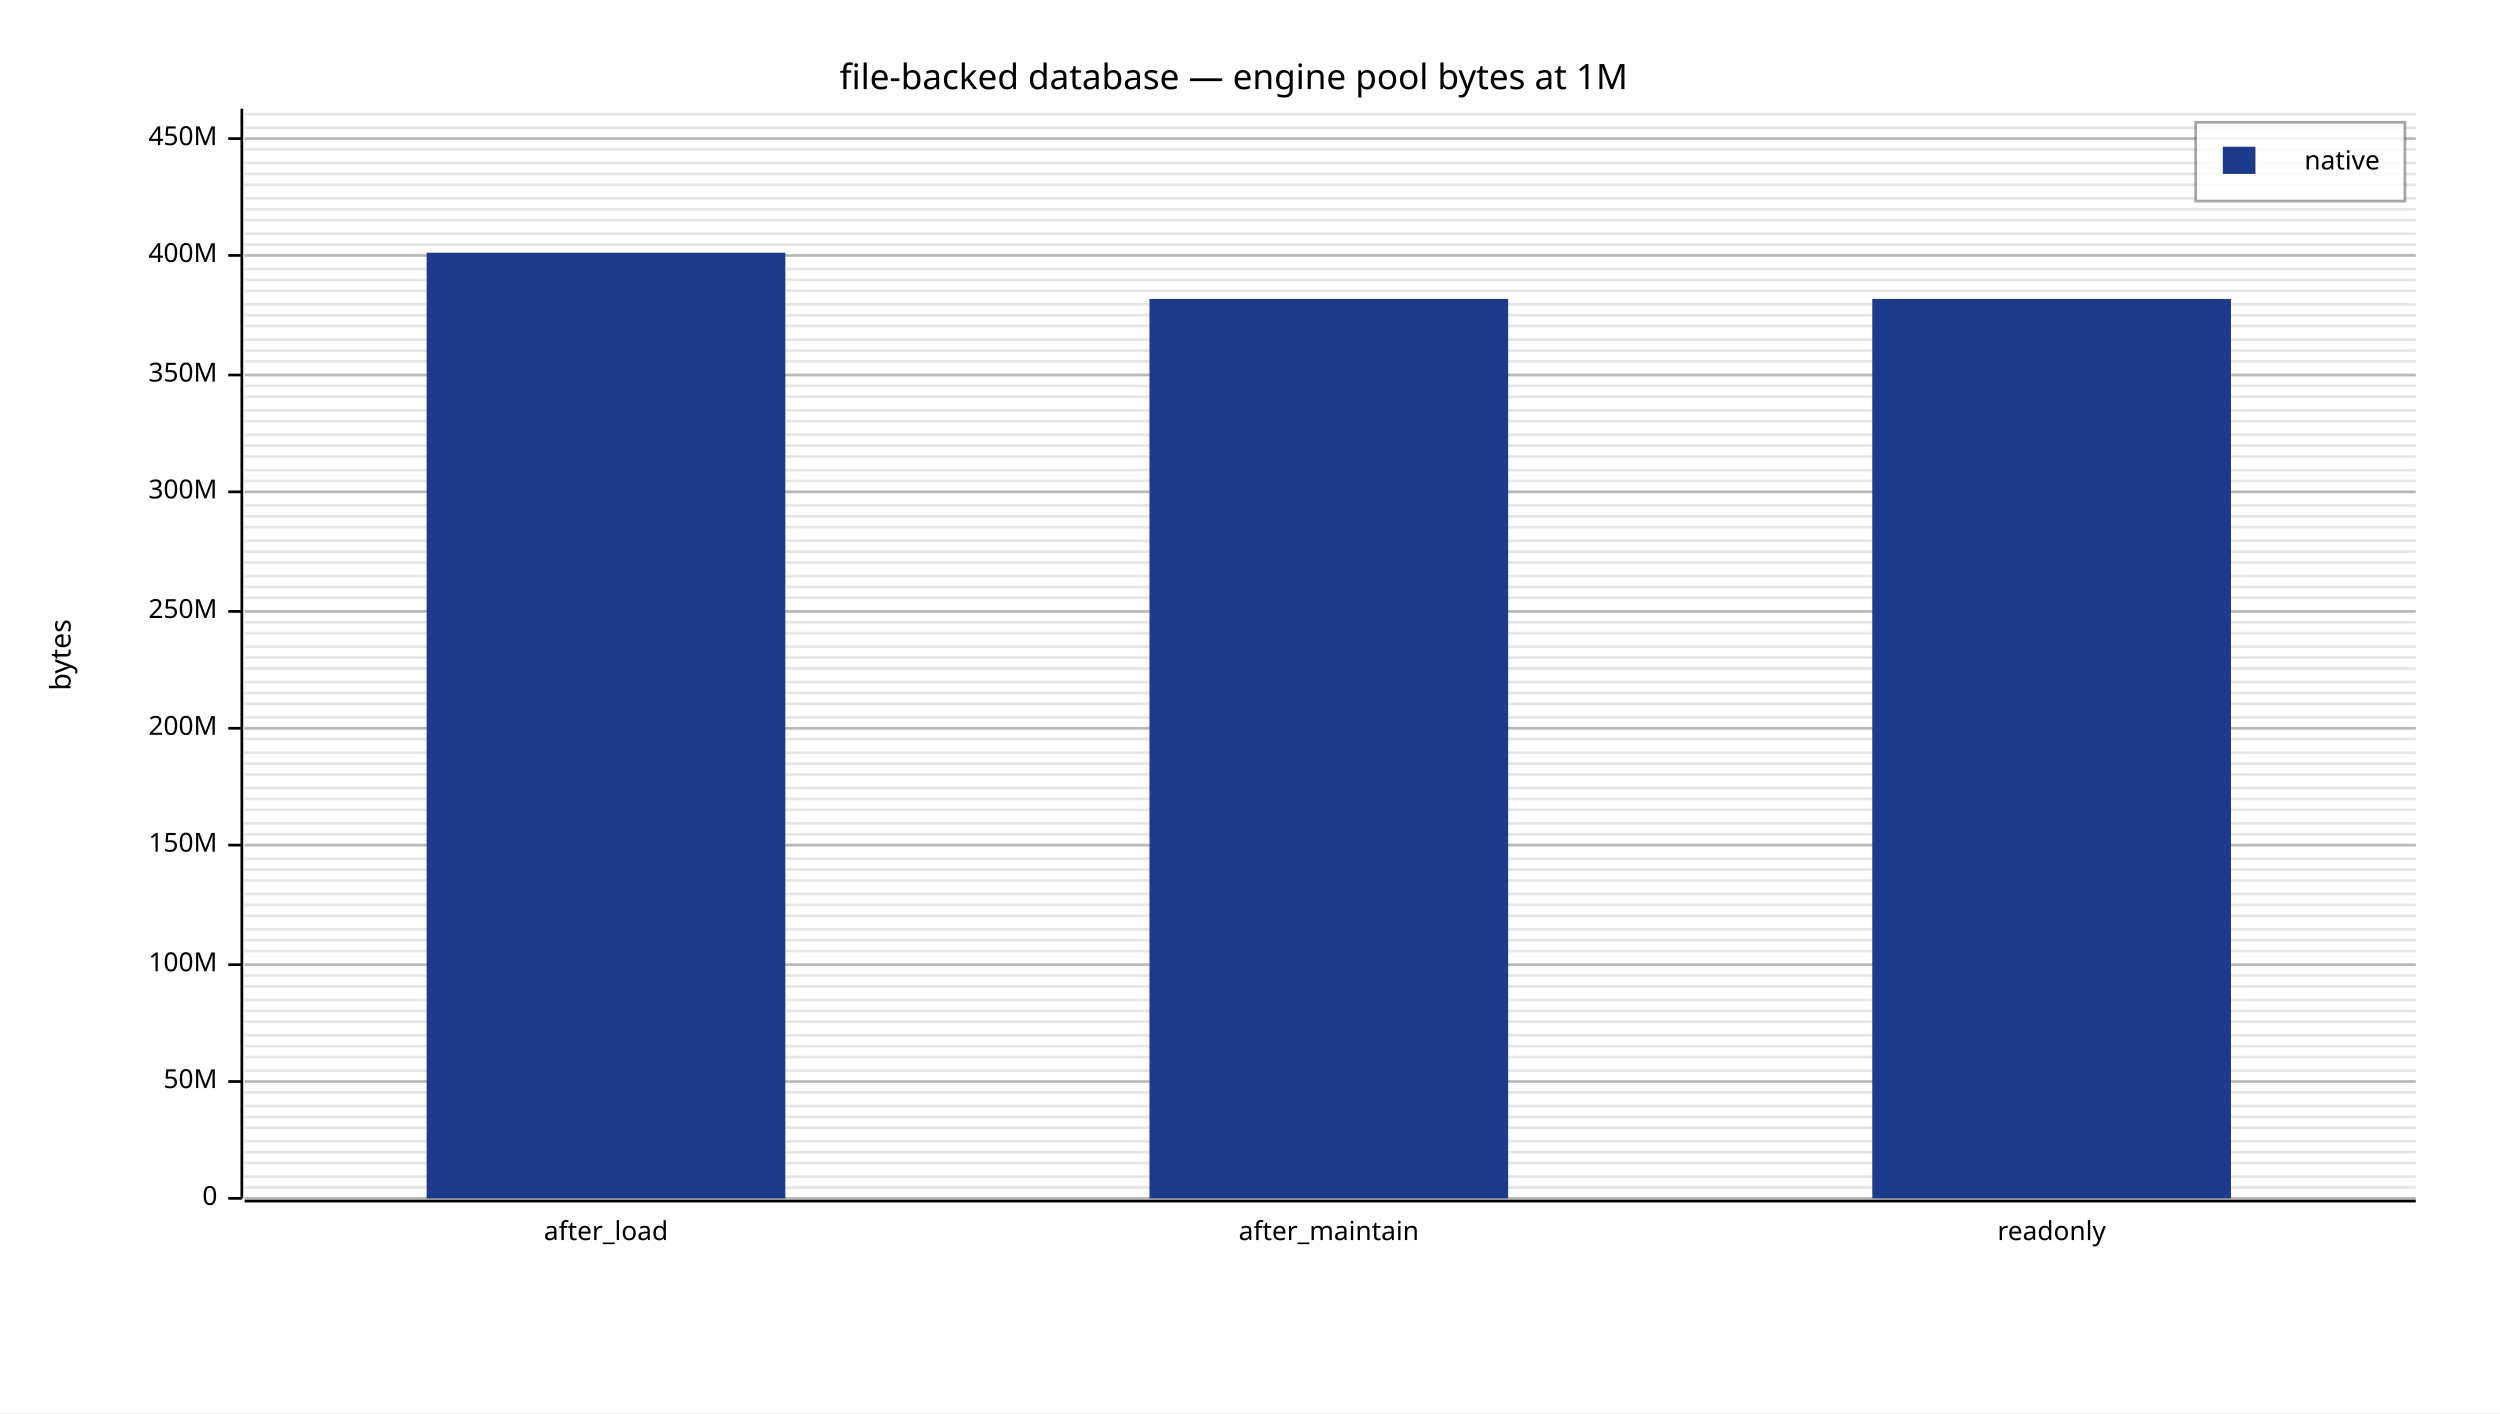
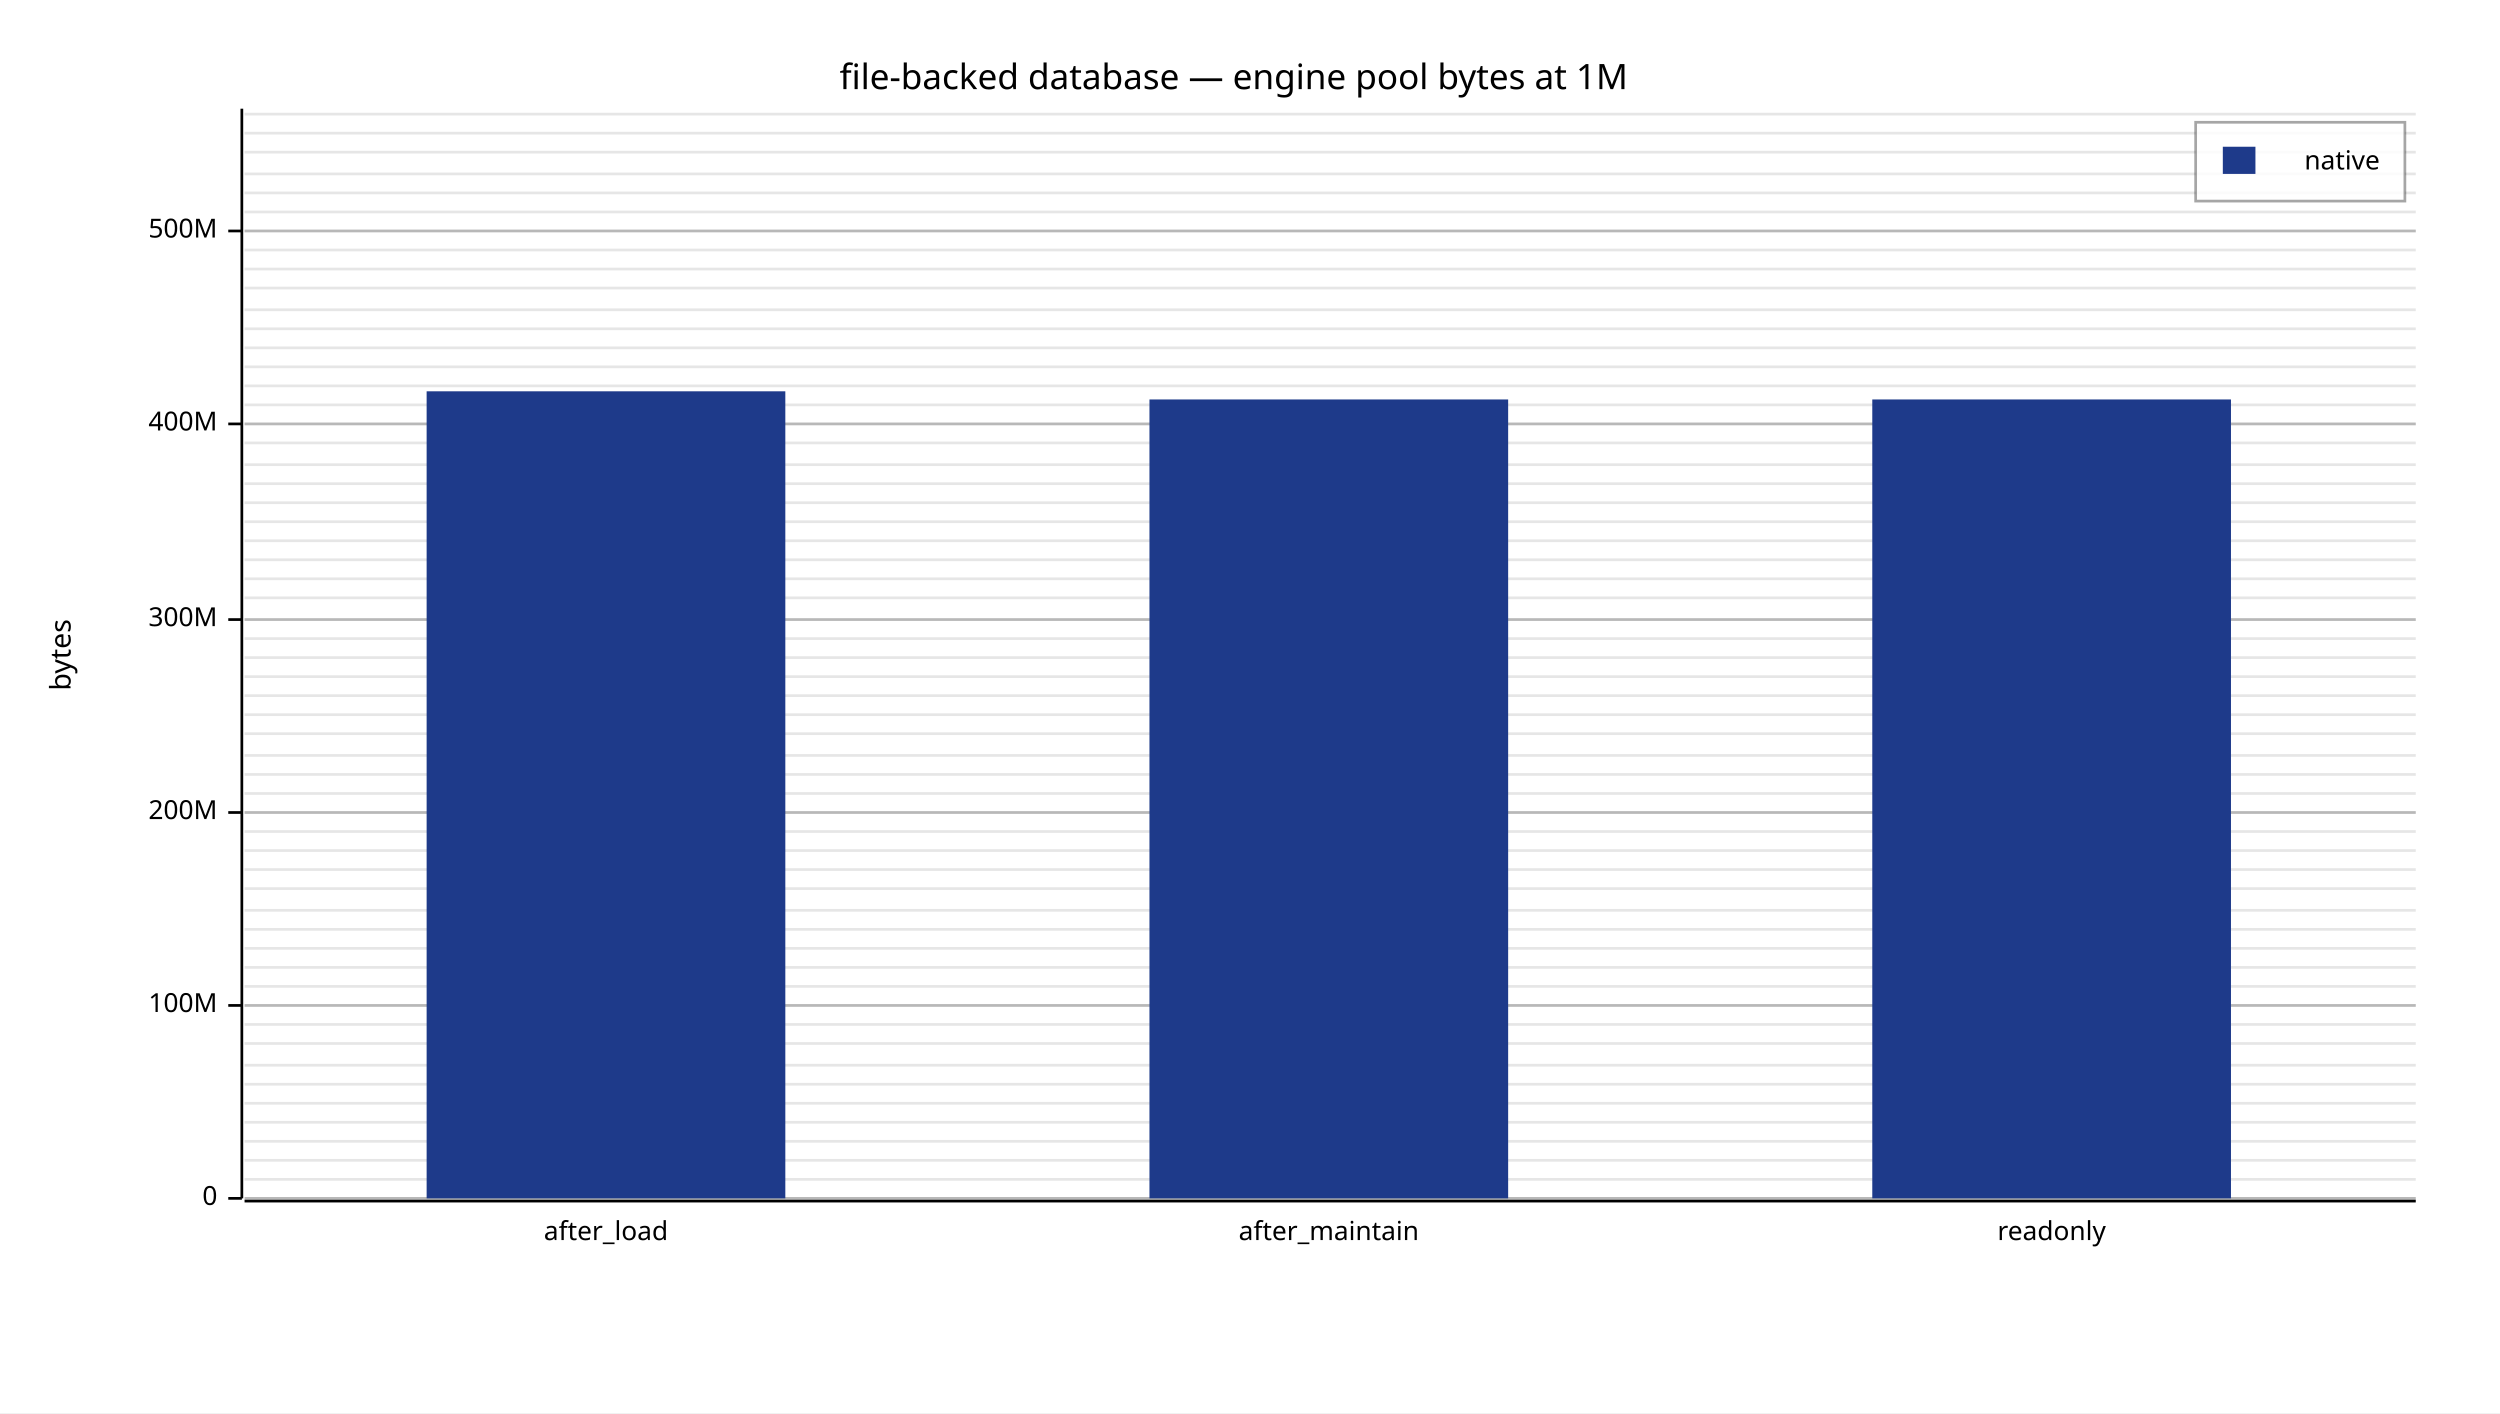
<svg xmlns="http://www.w3.org/2000/svg" width="920" height="520" viewBox="0 0 920 520">
  <rect x="0" y="0" width="920" height="520" opacity="1" fill="#FFFFFF" stroke="none" />
  <text x="454" y="23" dy="0.76em" text-anchor="middle" font-family="sans-serif" font-size="12.903" opacity="1" fill="#000000">
file-backed database — engine pool bytes at 1M
</text>
  <line opacity="0.1" stroke="#000000" stroke-width="1" x1="90" y1="441" x2="889" y2="441" />
-   <line opacity="0.1" stroke="#000000" stroke-width="1" x1="90" y1="437" x2="889" y2="437" />
-   <line opacity="0.1" stroke="#000000" stroke-width="1" x1="90" y1="433" x2="889" y2="433" />
-   <line opacity="0.1" stroke="#000000" stroke-width="1" x1="90" y1="428" x2="889" y2="428" />
-   <line opacity="0.1" stroke="#000000" stroke-width="1" x1="90" y1="424" x2="889" y2="424" />
+   <line opacity="0.1" stroke="#000000" stroke-width="1" x1="90" y1="434" x2="889" y2="434" />
+   <line opacity="0.1" stroke="#000000" stroke-width="1" x1="90" y1="427" x2="889" y2="427" />
  <line opacity="0.1" stroke="#000000" stroke-width="1" x1="90" y1="420" x2="889" y2="420" />
-   <line opacity="0.1" stroke="#000000" stroke-width="1" x1="90" y1="415" x2="889" y2="415" />
-   <line opacity="0.1" stroke="#000000" stroke-width="1" x1="90" y1="411" x2="889" y2="411" />
-   <line opacity="0.1" stroke="#000000" stroke-width="1" x1="90" y1="407" x2="889" y2="407" />
-   <line opacity="0.1" stroke="#000000" stroke-width="1" x1="90" y1="402" x2="889" y2="402" />
-   <line opacity="0.1" stroke="#000000" stroke-width="1" x1="90" y1="398" x2="889" y2="398" />
-   <line opacity="0.1" stroke="#000000" stroke-width="1" x1="90" y1="394" x2="889" y2="394" />
-   <line opacity="0.1" stroke="#000000" stroke-width="1" x1="90" y1="389" x2="889" y2="389" />
-   <line opacity="0.1" stroke="#000000" stroke-width="1" x1="90" y1="385" x2="889" y2="385" />
-   <line opacity="0.1" stroke="#000000" stroke-width="1" x1="90" y1="381" x2="889" y2="381" />
-   <line opacity="0.1" stroke="#000000" stroke-width="1" x1="90" y1="376" x2="889" y2="376" />
-   <line opacity="0.1" stroke="#000000" stroke-width="1" x1="90" y1="372" x2="889" y2="372" />
-   <line opacity="0.1" stroke="#000000" stroke-width="1" x1="90" y1="368" x2="889" y2="368" />
+   <line opacity="0.1" stroke="#000000" stroke-width="1" x1="90" y1="413" x2="889" y2="413" />
+   <line opacity="0.1" stroke="#000000" stroke-width="1" x1="90" y1="406" x2="889" y2="406" />
+   <line opacity="0.1" stroke="#000000" stroke-width="1" x1="90" y1="399" x2="889" y2="399" />
+   <line opacity="0.1" stroke="#000000" stroke-width="1" x1="90" y1="392" x2="889" y2="392" />
+   <line opacity="0.1" stroke="#000000" stroke-width="1" x1="90" y1="384" x2="889" y2="384" />
+   <line opacity="0.1" stroke="#000000" stroke-width="1" x1="90" y1="377" x2="889" y2="377" />
+   <line opacity="0.1" stroke="#000000" stroke-width="1" x1="90" y1="370" x2="889" y2="370" />
  <line opacity="0.1" stroke="#000000" stroke-width="1" x1="90" y1="363" x2="889" y2="363" />
-   <line opacity="0.1" stroke="#000000" stroke-width="1" x1="90" y1="359" x2="889" y2="359" />
-   <line opacity="0.1" stroke="#000000" stroke-width="1" x1="90" y1="355" x2="889" y2="355" />
-   <line opacity="0.1" stroke="#000000" stroke-width="1" x1="90" y1="350" x2="889" y2="350" />
-   <line opacity="0.1" stroke="#000000" stroke-width="1" x1="90" y1="346" x2="889" y2="346" />
+   <line opacity="0.1" stroke="#000000" stroke-width="1" x1="90" y1="356" x2="889" y2="356" />
+   <line opacity="0.1" stroke="#000000" stroke-width="1" x1="90" y1="349" x2="889" y2="349" />
  <line opacity="0.1" stroke="#000000" stroke-width="1" x1="90" y1="342" x2="889" y2="342" />
-   <line opacity="0.1" stroke="#000000" stroke-width="1" x1="90" y1="337" x2="889" y2="337" />
-   <line opacity="0.1" stroke="#000000" stroke-width="1" x1="90" y1="333" x2="889" y2="333" />
-   <line opacity="0.1" stroke="#000000" stroke-width="1" x1="90" y1="329" x2="889" y2="329" />
-   <line opacity="0.1" stroke="#000000" stroke-width="1" x1="90" y1="324" x2="889" y2="324" />
+   <line opacity="0.1" stroke="#000000" stroke-width="1" x1="90" y1="335" x2="889" y2="335" />
+   <line opacity="0.1" stroke="#000000" stroke-width="1" x1="90" y1="327" x2="889" y2="327" />
  <line opacity="0.1" stroke="#000000" stroke-width="1" x1="90" y1="320" x2="889" y2="320" />
-   <line opacity="0.1" stroke="#000000" stroke-width="1" x1="90" y1="316" x2="889" y2="316" />
-   <line opacity="0.1" stroke="#000000" stroke-width="1" x1="90" y1="311" x2="889" y2="311" />
-   <line opacity="0.1" stroke="#000000" stroke-width="1" x1="90" y1="307" x2="889" y2="307" />
-   <line opacity="0.1" stroke="#000000" stroke-width="1" x1="90" y1="303" x2="889" y2="303" />
-   <line opacity="0.1" stroke="#000000" stroke-width="1" x1="90" y1="298" x2="889" y2="298" />
-   <line opacity="0.1" stroke="#000000" stroke-width="1" x1="90" y1="294" x2="889" y2="294" />
-   <line opacity="0.1" stroke="#000000" stroke-width="1" x1="90" y1="290" x2="889" y2="290" />
+   <line opacity="0.1" stroke="#000000" stroke-width="1" x1="90" y1="313" x2="889" y2="313" />
+   <line opacity="0.1" stroke="#000000" stroke-width="1" x1="90" y1="306" x2="889" y2="306" />
+   <line opacity="0.1" stroke="#000000" stroke-width="1" x1="90" y1="299" x2="889" y2="299" />
+   <line opacity="0.1" stroke="#000000" stroke-width="1" x1="90" y1="292" x2="889" y2="292" />
  <line opacity="0.1" stroke="#000000" stroke-width="1" x1="90" y1="285" x2="889" y2="285" />
-   <line opacity="0.1" stroke="#000000" stroke-width="1" x1="90" y1="281" x2="889" y2="281" />
-   <line opacity="0.1" stroke="#000000" stroke-width="1" x1="90" y1="277" x2="889" y2="277" />
-   <line opacity="0.1" stroke="#000000" stroke-width="1" x1="90" y1="272" x2="889" y2="272" />
-   <line opacity="0.1" stroke="#000000" stroke-width="1" x1="90" y1="268" x2="889" y2="268" />
-   <line opacity="0.1" stroke="#000000" stroke-width="1" x1="90" y1="264" x2="889" y2="264" />
-   <line opacity="0.1" stroke="#000000" stroke-width="1" x1="90" y1="259" x2="889" y2="259" />
-   <line opacity="0.1" stroke="#000000" stroke-width="1" x1="90" y1="255" x2="889" y2="255" />
-   <line opacity="0.1" stroke="#000000" stroke-width="1" x1="90" y1="251" x2="889" y2="251" />
-   <line opacity="0.1" stroke="#000000" stroke-width="1" x1="90" y1="246" x2="889" y2="246" />
+   <line opacity="0.1" stroke="#000000" stroke-width="1" x1="90" y1="278" x2="889" y2="278" />
+   <line opacity="0.1" stroke="#000000" stroke-width="1" x1="90" y1="270" x2="889" y2="270" />
+   <line opacity="0.1" stroke="#000000" stroke-width="1" x1="90" y1="263" x2="889" y2="263" />
+   <line opacity="0.1" stroke="#000000" stroke-width="1" x1="90" y1="256" x2="889" y2="256" />
+   <line opacity="0.1" stroke="#000000" stroke-width="1" x1="90" y1="249" x2="889" y2="249" />
  <line opacity="0.1" stroke="#000000" stroke-width="1" x1="90" y1="242" x2="889" y2="242" />
-   <line opacity="0.1" stroke="#000000" stroke-width="1" x1="90" y1="238" x2="889" y2="238" />
-   <line opacity="0.1" stroke="#000000" stroke-width="1" x1="90" y1="233" x2="889" y2="233" />
-   <line opacity="0.1" stroke="#000000" stroke-width="1" x1="90" y1="229" x2="889" y2="229" />
-   <line opacity="0.1" stroke="#000000" stroke-width="1" x1="90" y1="225" x2="889" y2="225" />
+   <line opacity="0.1" stroke="#000000" stroke-width="1" x1="90" y1="235" x2="889" y2="235" />
+   <line opacity="0.1" stroke="#000000" stroke-width="1" x1="90" y1="228" x2="889" y2="228" />
  <line opacity="0.1" stroke="#000000" stroke-width="1" x1="90" y1="220" x2="889" y2="220" />
-   <line opacity="0.1" stroke="#000000" stroke-width="1" x1="90" y1="216" x2="889" y2="216" />
-   <line opacity="0.1" stroke="#000000" stroke-width="1" x1="90" y1="212" x2="889" y2="212" />
-   <line opacity="0.1" stroke="#000000" stroke-width="1" x1="90" y1="207" x2="889" y2="207" />
-   <line opacity="0.1" stroke="#000000" stroke-width="1" x1="90" y1="203" x2="889" y2="203" />
+   <line opacity="0.1" stroke="#000000" stroke-width="1" x1="90" y1="213" x2="889" y2="213" />
+   <line opacity="0.1" stroke="#000000" stroke-width="1" x1="90" y1="206" x2="889" y2="206" />
  <line opacity="0.1" stroke="#000000" stroke-width="1" x1="90" y1="199" x2="889" y2="199" />
-   <line opacity="0.1" stroke="#000000" stroke-width="1" x1="90" y1="194" x2="889" y2="194" />
-   <line opacity="0.1" stroke="#000000" stroke-width="1" x1="90" y1="190" x2="889" y2="190" />
-   <line opacity="0.1" stroke="#000000" stroke-width="1" x1="90" y1="186" x2="889" y2="186" />
-   <line opacity="0.1" stroke="#000000" stroke-width="1" x1="90" y1="181" x2="889" y2="181" />
-   <line opacity="0.1" stroke="#000000" stroke-width="1" x1="90" y1="177" x2="889" y2="177" />
-   <line opacity="0.1" stroke="#000000" stroke-width="1" x1="90" y1="173" x2="889" y2="173" />
-   <line opacity="0.1" stroke="#000000" stroke-width="1" x1="90" y1="168" x2="889" y2="168" />
-   <line opacity="0.1" stroke="#000000" stroke-width="1" x1="90" y1="164" x2="889" y2="164" />
-   <line opacity="0.1" stroke="#000000" stroke-width="1" x1="90" y1="160" x2="889" y2="160" />
-   <line opacity="0.1" stroke="#000000" stroke-width="1" x1="90" y1="155" x2="889" y2="155" />
-   <line opacity="0.1" stroke="#000000" stroke-width="1" x1="90" y1="151" x2="889" y2="151" />
-   <line opacity="0.1" stroke="#000000" stroke-width="1" x1="90" y1="146" x2="889" y2="146" />
+   <line opacity="0.1" stroke="#000000" stroke-width="1" x1="90" y1="192" x2="889" y2="192" />
+   <line opacity="0.1" stroke="#000000" stroke-width="1" x1="90" y1="185" x2="889" y2="185" />
+   <line opacity="0.1" stroke="#000000" stroke-width="1" x1="90" y1="178" x2="889" y2="178" />
+   <line opacity="0.1" stroke="#000000" stroke-width="1" x1="90" y1="171" x2="889" y2="171" />
+   <line opacity="0.1" stroke="#000000" stroke-width="1" x1="90" y1="163" x2="889" y2="163" />
+   <line opacity="0.1" stroke="#000000" stroke-width="1" x1="90" y1="156" x2="889" y2="156" />
+   <line opacity="0.1" stroke="#000000" stroke-width="1" x1="90" y1="149" x2="889" y2="149" />
  <line opacity="0.1" stroke="#000000" stroke-width="1" x1="90" y1="142" x2="889" y2="142" />
-   <line opacity="0.1" stroke="#000000" stroke-width="1" x1="90" y1="138" x2="889" y2="138" />
-   <line opacity="0.1" stroke="#000000" stroke-width="1" x1="90" y1="133" x2="889" y2="133" />
-   <line opacity="0.1" stroke="#000000" stroke-width="1" x1="90" y1="129" x2="889" y2="129" />
-   <line opacity="0.1" stroke="#000000" stroke-width="1" x1="90" y1="125" x2="889" y2="125" />
-   <line opacity="0.1" stroke="#000000" stroke-width="1" x1="90" y1="120" x2="889" y2="120" />
-   <line opacity="0.1" stroke="#000000" stroke-width="1" x1="90" y1="116" x2="889" y2="116" />
-   <line opacity="0.1" stroke="#000000" stroke-width="1" x1="90" y1="112" x2="889" y2="112" />
-   <line opacity="0.1" stroke="#000000" stroke-width="1" x1="90" y1="107" x2="889" y2="107" />
-   <line opacity="0.1" stroke="#000000" stroke-width="1" x1="90" y1="103" x2="889" y2="103" />
+   <line opacity="0.1" stroke="#000000" stroke-width="1" x1="90" y1="135" x2="889" y2="135" />
+   <line opacity="0.1" stroke="#000000" stroke-width="1" x1="90" y1="128" x2="889" y2="128" />
+   <line opacity="0.1" stroke="#000000" stroke-width="1" x1="90" y1="121" x2="889" y2="121" />
+   <line opacity="0.1" stroke="#000000" stroke-width="1" x1="90" y1="114" x2="889" y2="114" />
+   <line opacity="0.1" stroke="#000000" stroke-width="1" x1="90" y1="106" x2="889" y2="106" />
  <line opacity="0.1" stroke="#000000" stroke-width="1" x1="90" y1="99" x2="889" y2="99" />
-   <line opacity="0.1" stroke="#000000" stroke-width="1" x1="90" y1="94" x2="889" y2="94" />
-   <line opacity="0.1" stroke="#000000" stroke-width="1" x1="90" y1="90" x2="889" y2="90" />
-   <line opacity="0.1" stroke="#000000" stroke-width="1" x1="90" y1="86" x2="889" y2="86" />
-   <line opacity="0.1" stroke="#000000" stroke-width="1" x1="90" y1="81" x2="889" y2="81" />
-   <line opacity="0.1" stroke="#000000" stroke-width="1" x1="90" y1="77" x2="889" y2="77" />
-   <line opacity="0.1" stroke="#000000" stroke-width="1" x1="90" y1="73" x2="889" y2="73" />
-   <line opacity="0.1" stroke="#000000" stroke-width="1" x1="90" y1="68" x2="889" y2="68" />
+   <line opacity="0.1" stroke="#000000" stroke-width="1" x1="90" y1="92" x2="889" y2="92" />
+   <line opacity="0.1" stroke="#000000" stroke-width="1" x1="90" y1="85" x2="889" y2="85" />
+   <line opacity="0.1" stroke="#000000" stroke-width="1" x1="90" y1="78" x2="889" y2="78" />
+   <line opacity="0.1" stroke="#000000" stroke-width="1" x1="90" y1="71" x2="889" y2="71" />
  <line opacity="0.1" stroke="#000000" stroke-width="1" x1="90" y1="64" x2="889" y2="64" />
-   <line opacity="0.1" stroke="#000000" stroke-width="1" x1="90" y1="60" x2="889" y2="60" />
-   <line opacity="0.1" stroke="#000000" stroke-width="1" x1="90" y1="55" x2="889" y2="55" />
-   <line opacity="0.1" stroke="#000000" stroke-width="1" x1="90" y1="51" x2="889" y2="51" />
-   <line opacity="0.1" stroke="#000000" stroke-width="1" x1="90" y1="47" x2="889" y2="47" />
+   <line opacity="0.1" stroke="#000000" stroke-width="1" x1="90" y1="56" x2="889" y2="56" />
+   <line opacity="0.1" stroke="#000000" stroke-width="1" x1="90" y1="49" x2="889" y2="49" />
  <line opacity="0.1" stroke="#000000" stroke-width="1" x1="90" y1="42" x2="889" y2="42" />
  <text x="18" y="241" dy="0.76em" text-anchor="middle" font-family="sans-serif" font-size="10.484" opacity="1" fill="#000000" transform="rotate(270, 18, 241)">
bytes
</text>
  <line opacity="0.2" stroke="#000000" stroke-width="1" x1="90" y1="441" x2="889" y2="441" />
-   <line opacity="0.2" stroke="#000000" stroke-width="1" x1="90" y1="398" x2="889" y2="398" />
-   <line opacity="0.2" stroke="#000000" stroke-width="1" x1="90" y1="355" x2="889" y2="355" />
-   <line opacity="0.2" stroke="#000000" stroke-width="1" x1="90" y1="311" x2="889" y2="311" />
-   <line opacity="0.2" stroke="#000000" stroke-width="1" x1="90" y1="268" x2="889" y2="268" />
-   <line opacity="0.2" stroke="#000000" stroke-width="1" x1="90" y1="225" x2="889" y2="225" />
-   <line opacity="0.2" stroke="#000000" stroke-width="1" x1="90" y1="181" x2="889" y2="181" />
-   <line opacity="0.2" stroke="#000000" stroke-width="1" x1="90" y1="138" x2="889" y2="138" />
-   <line opacity="0.2" stroke="#000000" stroke-width="1" x1="90" y1="94" x2="889" y2="94" />
-   <line opacity="0.2" stroke="#000000" stroke-width="1" x1="90" y1="51" x2="889" y2="51" />
+   <line opacity="0.2" stroke="#000000" stroke-width="1" x1="90" y1="370" x2="889" y2="370" />
+   <line opacity="0.2" stroke="#000000" stroke-width="1" x1="90" y1="299" x2="889" y2="299" />
+   <line opacity="0.2" stroke="#000000" stroke-width="1" x1="90" y1="228" x2="889" y2="228" />
+   <line opacity="0.2" stroke="#000000" stroke-width="1" x1="90" y1="156" x2="889" y2="156" />
+   <line opacity="0.2" stroke="#000000" stroke-width="1" x1="90" y1="85" x2="889" y2="85" />
  <polyline fill="none" opacity="1" stroke="#000000" stroke-width="1" points="89,40 89,441 " />
  <text x="80" y="441" dy="0.5ex" text-anchor="end" font-family="sans-serif" font-size="9.677" opacity="1" fill="#000000">
0
</text>
  <polyline fill="none" opacity="1" stroke="#000000" stroke-width="1" points="84,441 89,441 " />
-   <text x="80" y="398" dy="0.5ex" text-anchor="end" font-family="sans-serif" font-size="9.677" opacity="1" fill="#000000">
- 50M
- </text>
-   <polyline fill="none" opacity="1" stroke="#000000" stroke-width="1" points="84,398 89,398 " />
-   <text x="80" y="355" dy="0.5ex" text-anchor="end" font-family="sans-serif" font-size="9.677" opacity="1" fill="#000000">
+   <text x="80" y="370" dy="0.5ex" text-anchor="end" font-family="sans-serif" font-size="9.677" opacity="1" fill="#000000">
100M
</text>
-   <polyline fill="none" opacity="1" stroke="#000000" stroke-width="1" points="84,355 89,355 " />
-   <text x="80" y="311" dy="0.5ex" text-anchor="end" font-family="sans-serif" font-size="9.677" opacity="1" fill="#000000">
- 150M
- </text>
-   <polyline fill="none" opacity="1" stroke="#000000" stroke-width="1" points="84,311 89,311 " />
-   <text x="80" y="268" dy="0.5ex" text-anchor="end" font-family="sans-serif" font-size="9.677" opacity="1" fill="#000000">
+   <polyline fill="none" opacity="1" stroke="#000000" stroke-width="1" points="84,370 89,370 " />
+   <text x="80" y="299" dy="0.5ex" text-anchor="end" font-family="sans-serif" font-size="9.677" opacity="1" fill="#000000">
200M
</text>
-   <polyline fill="none" opacity="1" stroke="#000000" stroke-width="1" points="84,268 89,268 " />
-   <text x="80" y="225" dy="0.5ex" text-anchor="end" font-family="sans-serif" font-size="9.677" opacity="1" fill="#000000">
- 250M
- </text>
-   <polyline fill="none" opacity="1" stroke="#000000" stroke-width="1" points="84,225 89,225 " />
-   <text x="80" y="181" dy="0.5ex" text-anchor="end" font-family="sans-serif" font-size="9.677" opacity="1" fill="#000000">
+   <polyline fill="none" opacity="1" stroke="#000000" stroke-width="1" points="84,299 89,299 " />
+   <text x="80" y="228" dy="0.5ex" text-anchor="end" font-family="sans-serif" font-size="9.677" opacity="1" fill="#000000">
300M
</text>
-   <polyline fill="none" opacity="1" stroke="#000000" stroke-width="1" points="84,181 89,181 " />
-   <text x="80" y="138" dy="0.5ex" text-anchor="end" font-family="sans-serif" font-size="9.677" opacity="1" fill="#000000">
- 350M
- </text>
-   <polyline fill="none" opacity="1" stroke="#000000" stroke-width="1" points="84,138 89,138 " />
-   <text x="80" y="94" dy="0.5ex" text-anchor="end" font-family="sans-serif" font-size="9.677" opacity="1" fill="#000000">
+   <polyline fill="none" opacity="1" stroke="#000000" stroke-width="1" points="84,228 89,228 " />
+   <text x="80" y="156" dy="0.5ex" text-anchor="end" font-family="sans-serif" font-size="9.677" opacity="1" fill="#000000">
400M
</text>
-   <polyline fill="none" opacity="1" stroke="#000000" stroke-width="1" points="84,94 89,94 " />
-   <text x="80" y="51" dy="0.5ex" text-anchor="end" font-family="sans-serif" font-size="9.677" opacity="1" fill="#000000">
- 450M
+   <polyline fill="none" opacity="1" stroke="#000000" stroke-width="1" points="84,156 89,156 " />
+   <text x="80" y="85" dy="0.5ex" text-anchor="end" font-family="sans-serif" font-size="9.677" opacity="1" fill="#000000">
+ 500M
</text>
-   <polyline fill="none" opacity="1" stroke="#000000" stroke-width="1" points="84,51 89,51 " />
+   <polyline fill="none" opacity="1" stroke="#000000" stroke-width="1" points="84,85 89,85 " />
  <polyline fill="none" opacity="1" stroke="#000000" stroke-width="1" points="90,442 889,442 " />
-   <rect x="157" y="93" width="132" height="348" opacity="1" fill="#1E3A8A" stroke="none" />
-   <rect x="423" y="110" width="132" height="331" opacity="1" fill="#1E3A8A" stroke="none" />
-   <rect x="689" y="110" width="132" height="331" opacity="1" fill="#1E3A8A" stroke="none" />
+   <rect x="157" y="144" width="132" height="297" opacity="1" fill="#1E3A8A" stroke="none" />
+   <rect x="423" y="147" width="132" height="294" opacity="1" fill="#1E3A8A" stroke="none" />
+   <rect x="689" y="147" width="132" height="294" opacity="1" fill="#1E3A8A" stroke="none" />
  <rect x="808" y="45" width="77" height="29" opacity="0.85" fill="#FFFFFF" stroke="none" />
  <rect x="808" y="45" width="77" height="29" opacity="0.35" fill="none" stroke="#000000" />
  <text x="848" y="55" dy="0.76em" text-anchor="start" font-family="sans-serif" font-size="9.677" opacity="1" fill="#000000">
native
</text>
  <rect x="818" y="54" width="12" height="10" opacity="1" fill="#1E3A8A" stroke="none" />
  <text x="223" y="449" dy="0.76em" text-anchor="middle" font-family="sans-serif" font-size="9.677" opacity="1" fill="#000000">
after_load
</text>
  <text x="489" y="449" dy="0.76em" text-anchor="middle" font-family="sans-serif" font-size="9.677" opacity="1" fill="#000000">
after_maintain
</text>
  <text x="755" y="449" dy="0.76em" text-anchor="middle" font-family="sans-serif" font-size="9.677" opacity="1" fill="#000000">
readonly
</text>
</svg>
